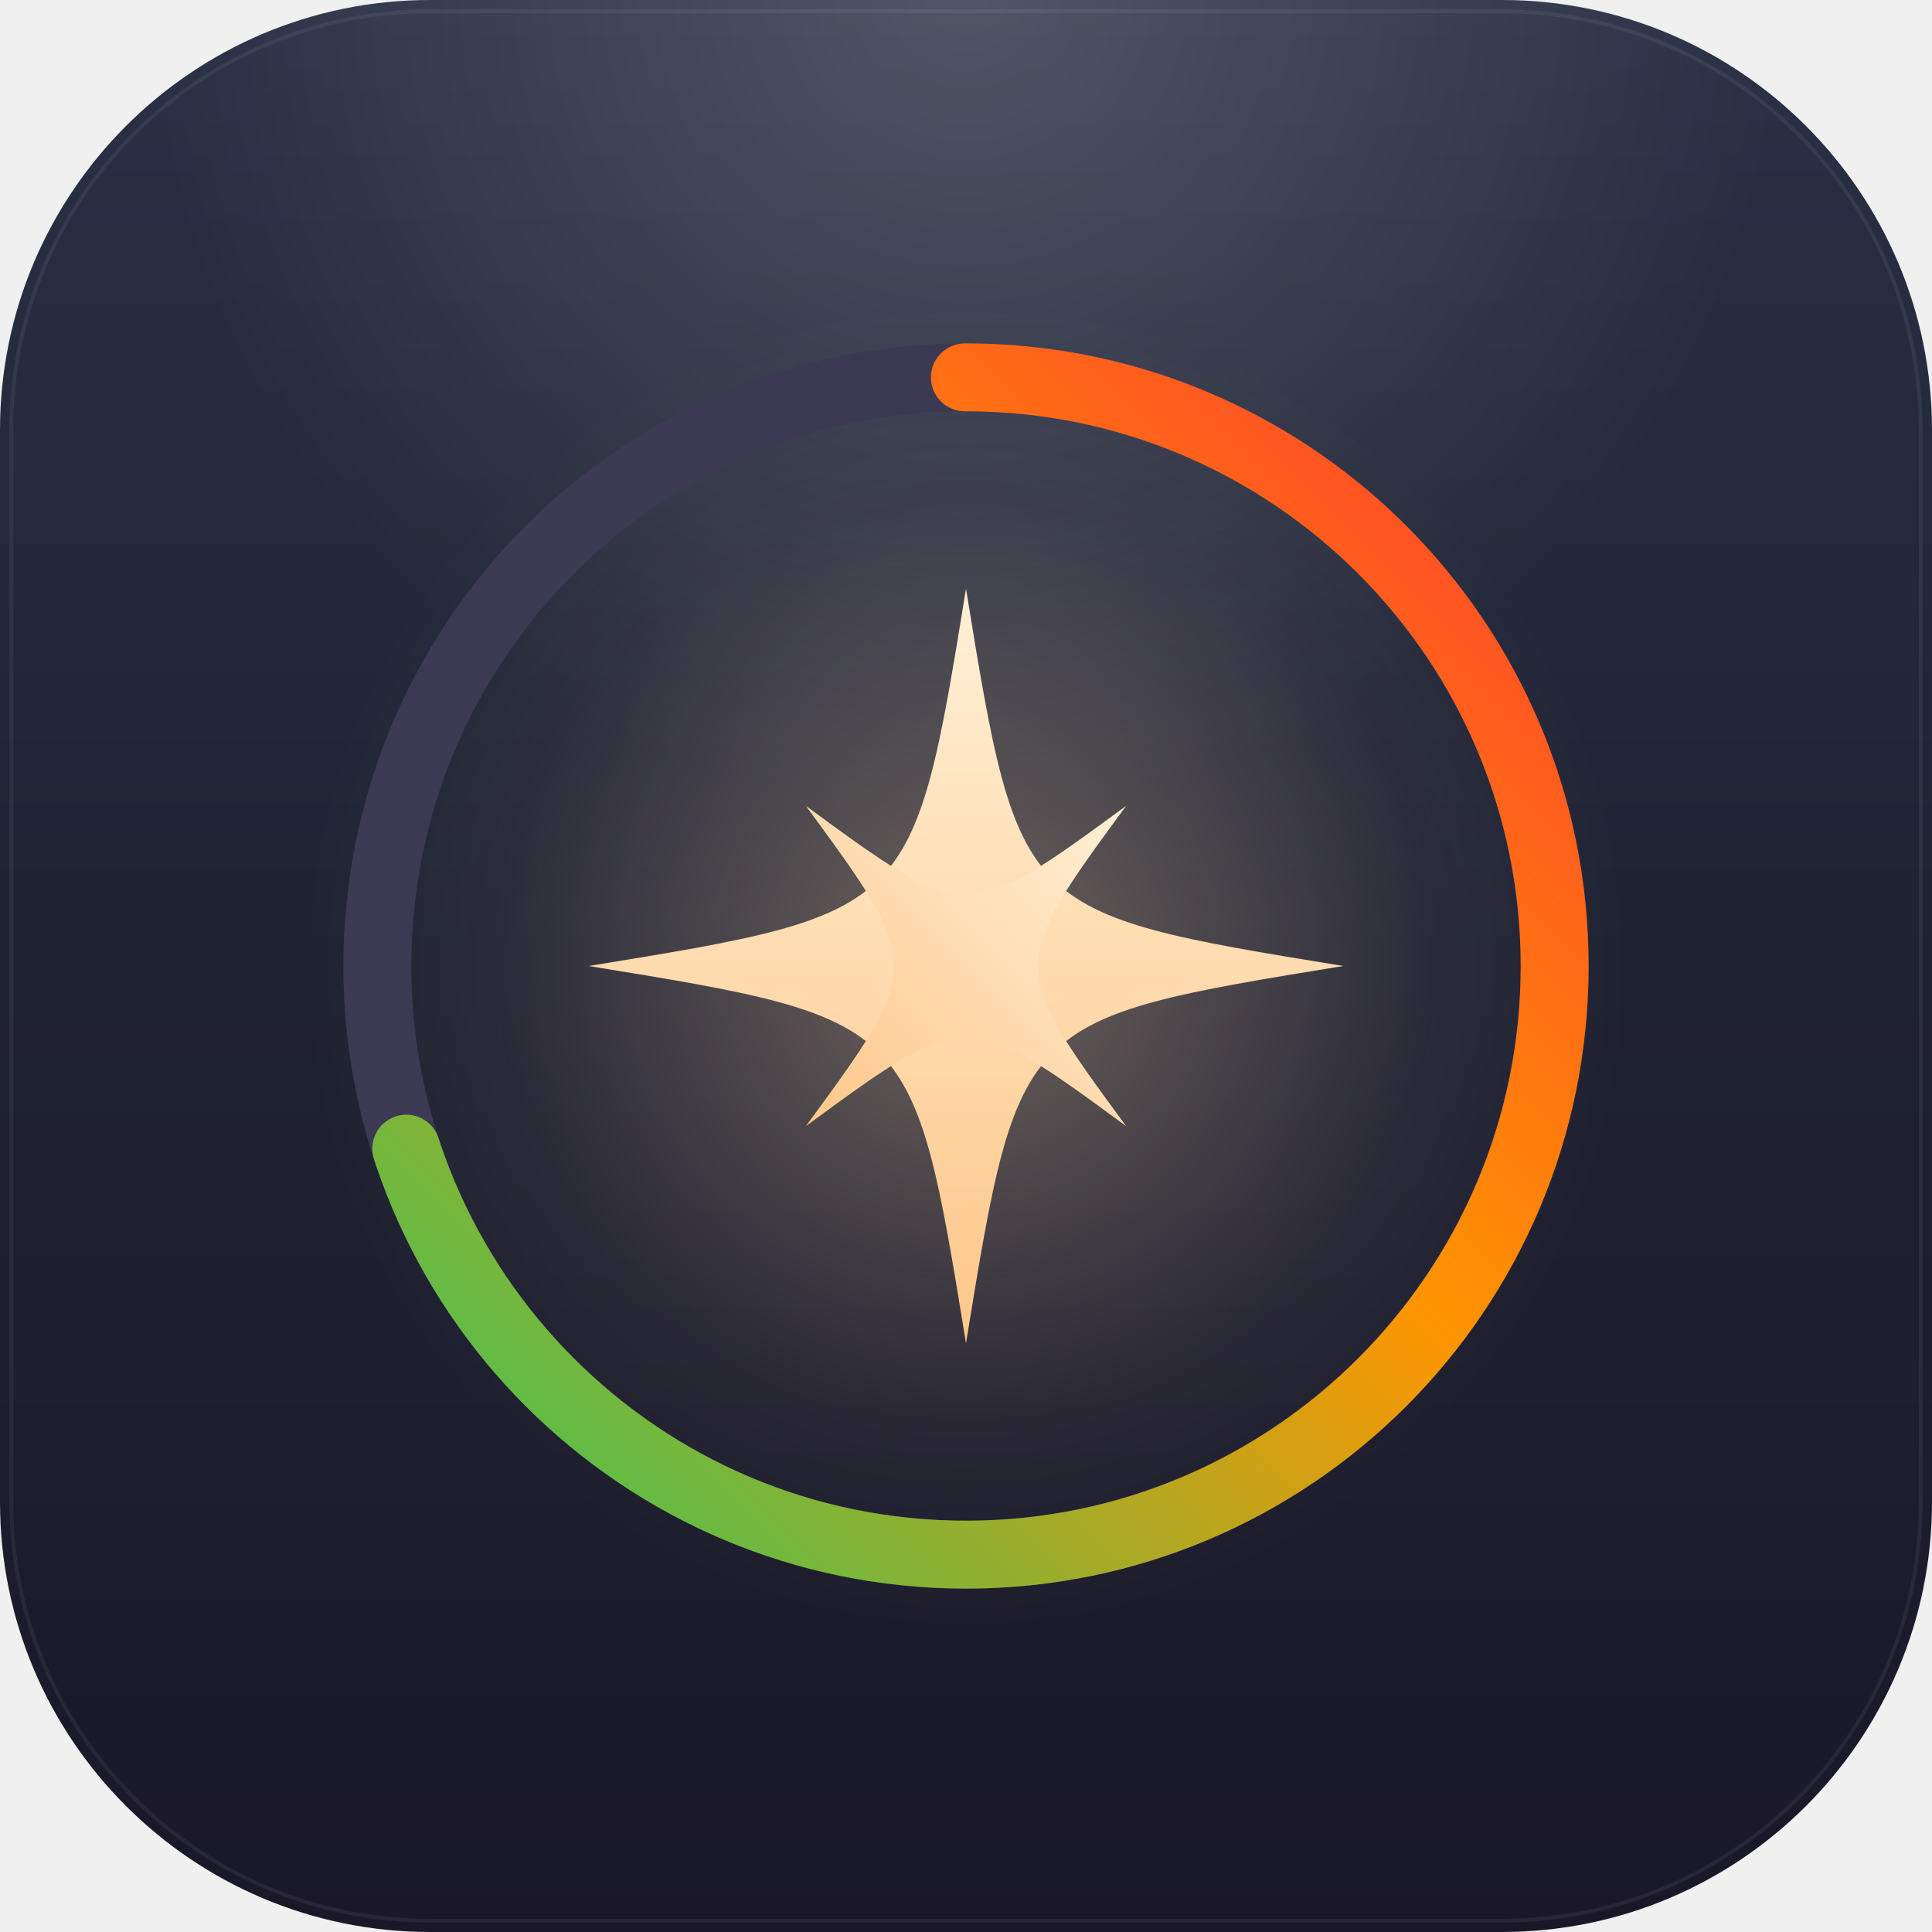
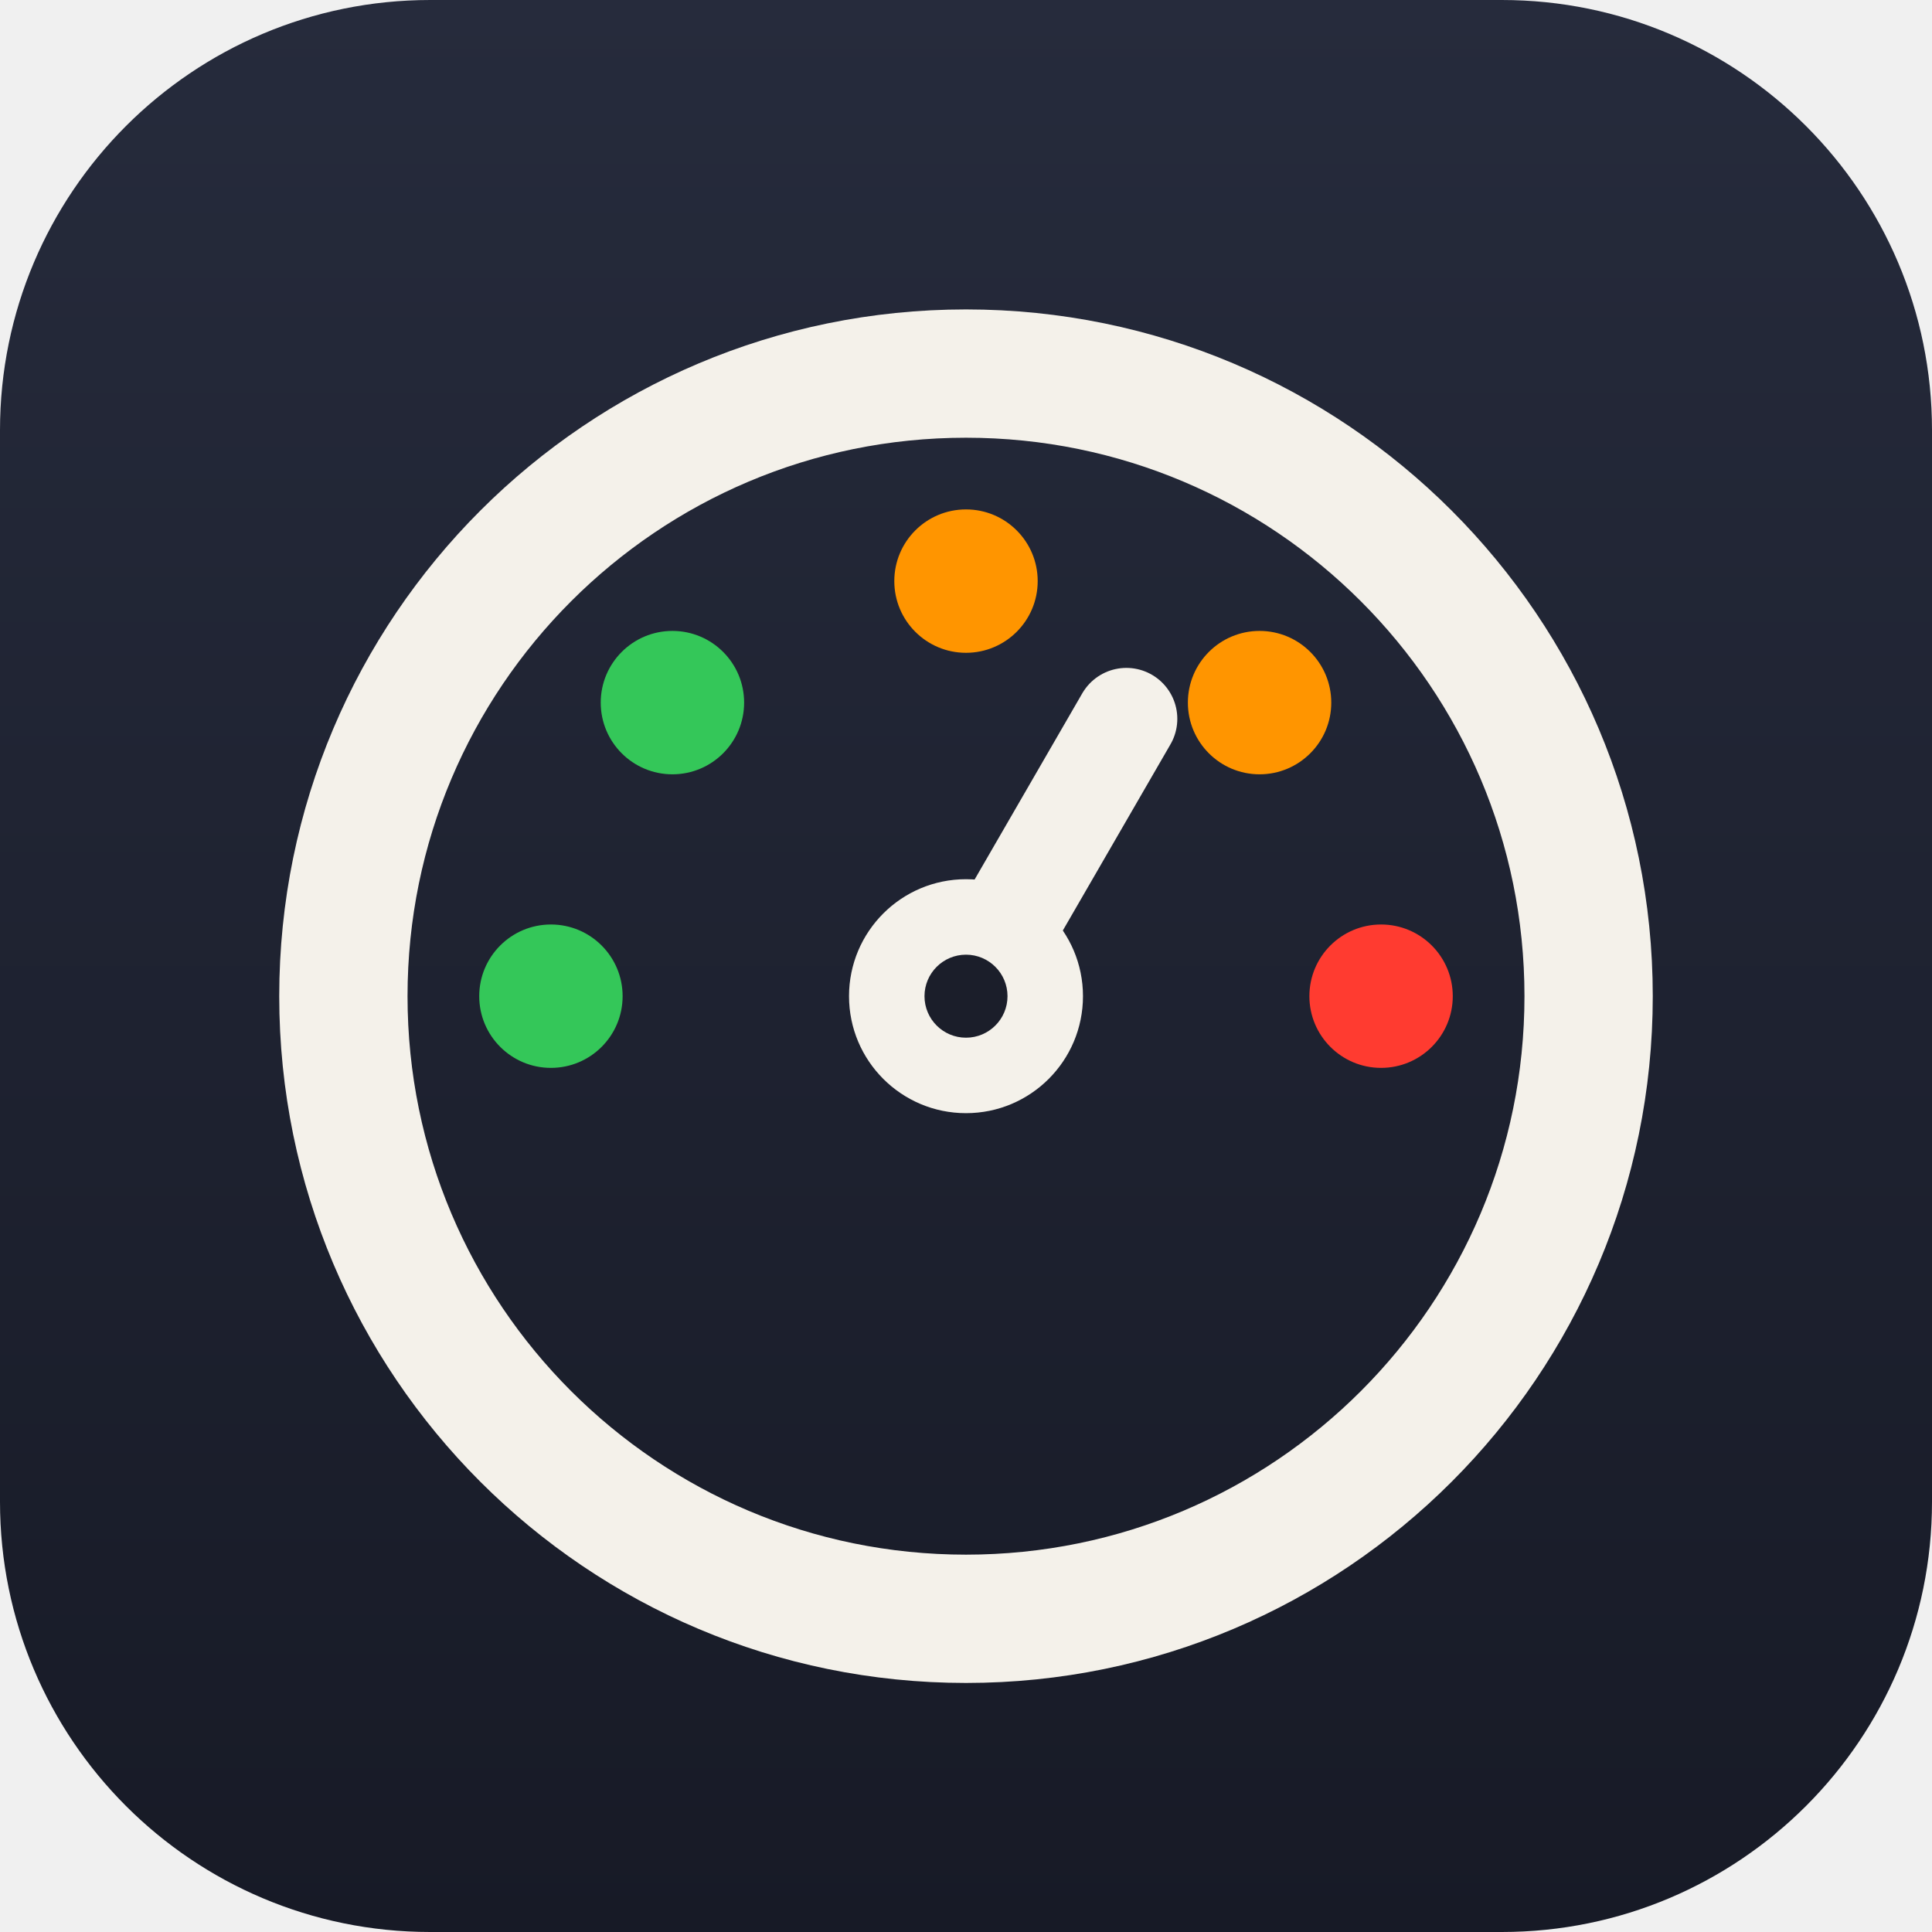
<svg xmlns="http://www.w3.org/2000/svg" width="1024" height="1024" viewBox="0 0 1024 1024">
  <defs>
-     <linearGradient id="bgGrad" x1="0" y1="0" x2="0" y2="1">
-       <stop offset="0" stop-color="#2a3146" />
-       <stop offset="0.5" stop-color="#1f2233" />
-       <stop offset="1" stop-color="#1a1828" />
+     <linearGradient id="bg" x1="0" y1="0" x2="0" y2="1">
+       <stop offset="0" stop-color="#262B3C" />
+       <stop offset="1" stop-color="#171A26" />
    </linearGradient>
-     <radialGradient id="topHighlight" cx="0.5" cy="0.0" r="0.7" fx="0.5" fy="0.0">
-       <stop offset="0" stop-color="#ffffff" stop-opacity="0.18" />
-       <stop offset="0.6" stop-color="#ffffff" stop-opacity="0" />
-     </radialGradient>
-     <linearGradient id="ringGrad" x1="0" y1="0" x2="1" y2="1">
-       <stop offset="0" stop-color="#34C759" />
-       <stop offset="0.55" stop-color="#FF9500" />
-       <stop offset="1" stop-color="#FF3B30" />
-     </linearGradient>
-     <linearGradient id="sparkleGrad" x1="0.5" y1="0" x2="0.5" y2="1">
-       <stop offset="0" stop-color="#FFF0D6" />
-       <stop offset="1" stop-color="#FFC78A" />
-     </linearGradient>
-     <radialGradient id="sparkleGlow" cx="0.5" cy="0.5" r="0.42">
-       <stop offset="0" stop-color="#FFD9AA" stop-opacity="0.35" />
-       <stop offset="0.7" stop-color="#FFD9AA" stop-opacity="0.05" />
-       <stop offset="1" stop-color="#FFD9AA" stop-opacity="0" />
-     </radialGradient>
    <clipPath id="squircle">
-       <rect x="0" y="0" width="1024" height="1024" rx="228" ry="228" />
+       <rect width="1024" height="1024" rx="228" ry="228" />
    </clipPath>
  </defs>
  <g clip-path="url(#squircle)">
-     <rect x="0" y="0" width="1024" height="1024" fill="url(#bgGrad)" />
-     <rect x="0" y="0" width="1024" height="1024" fill="url(#topHighlight)" />
-     <circle cx="512" cy="512" r="420" fill="url(#sparkleGlow)" />
-     <circle cx="512" cy="512" r="312" fill="none" stroke="#3c3a52" stroke-width="36" />
-     <circle cx="512" cy="512" r="312" fill="none" stroke="url(#ringGrad)" stroke-width="36" stroke-linecap="round" stroke-dasharray="1372 588" stroke-dashoffset="0" transform="rotate(-90 512 512)" />
-     <g fill="url(#sparkleGrad)">
-       <path d="M 512 312                C 540 484 540 484 712 512                C 540 540 540 540 512 712                C 484 540 484 540 312 512                C 484 484 484 484 512 312 Z" />
-       <g transform="rotate(45 512 512)">
-         <path d="M 512 392                  C 528 496 528 496 632 512                  C 528 528 528 528 512 632                  C 496 528 496 528 392 512                  C 496 496 496 496 512 392 Z" />
-       </g>
-     </g>
-     <rect x="6" y="6" width="1012" height="1012" rx="222" ry="222" fill="none" stroke="#ffffff" stroke-opacity="0.06" stroke-width="2" />
+     <rect width="1024" height="1024" fill="url(#bg)" />
  </g>
+   <circle cx="512" cy="528" r="330" fill="none" stroke="#F4F1EA" stroke-width="68" />
+   <circle cx="292" cy="528" r="38" fill="#34C759" />
+   <circle cx="356.4" cy="372.4" r="38" fill="#34C759" />
+   <circle cx="512" cy="308" r="38" fill="#FF9500" />
+   <circle cx="667.6" cy="372.4" r="38" fill="#FF9500" />
+   <circle cx="732" cy="528" r="38" fill="#FF3B30" />
+   <line x1="512" y1="528" x2="597" y2="381" stroke="#F4F1EA" stroke-width="54" stroke-linecap="round" />
+   <circle cx="512" cy="528" r="62" fill="#F4F1EA" />
+   <circle cx="512" cy="528" r="22" fill="#1B1E2A" />
</svg>
